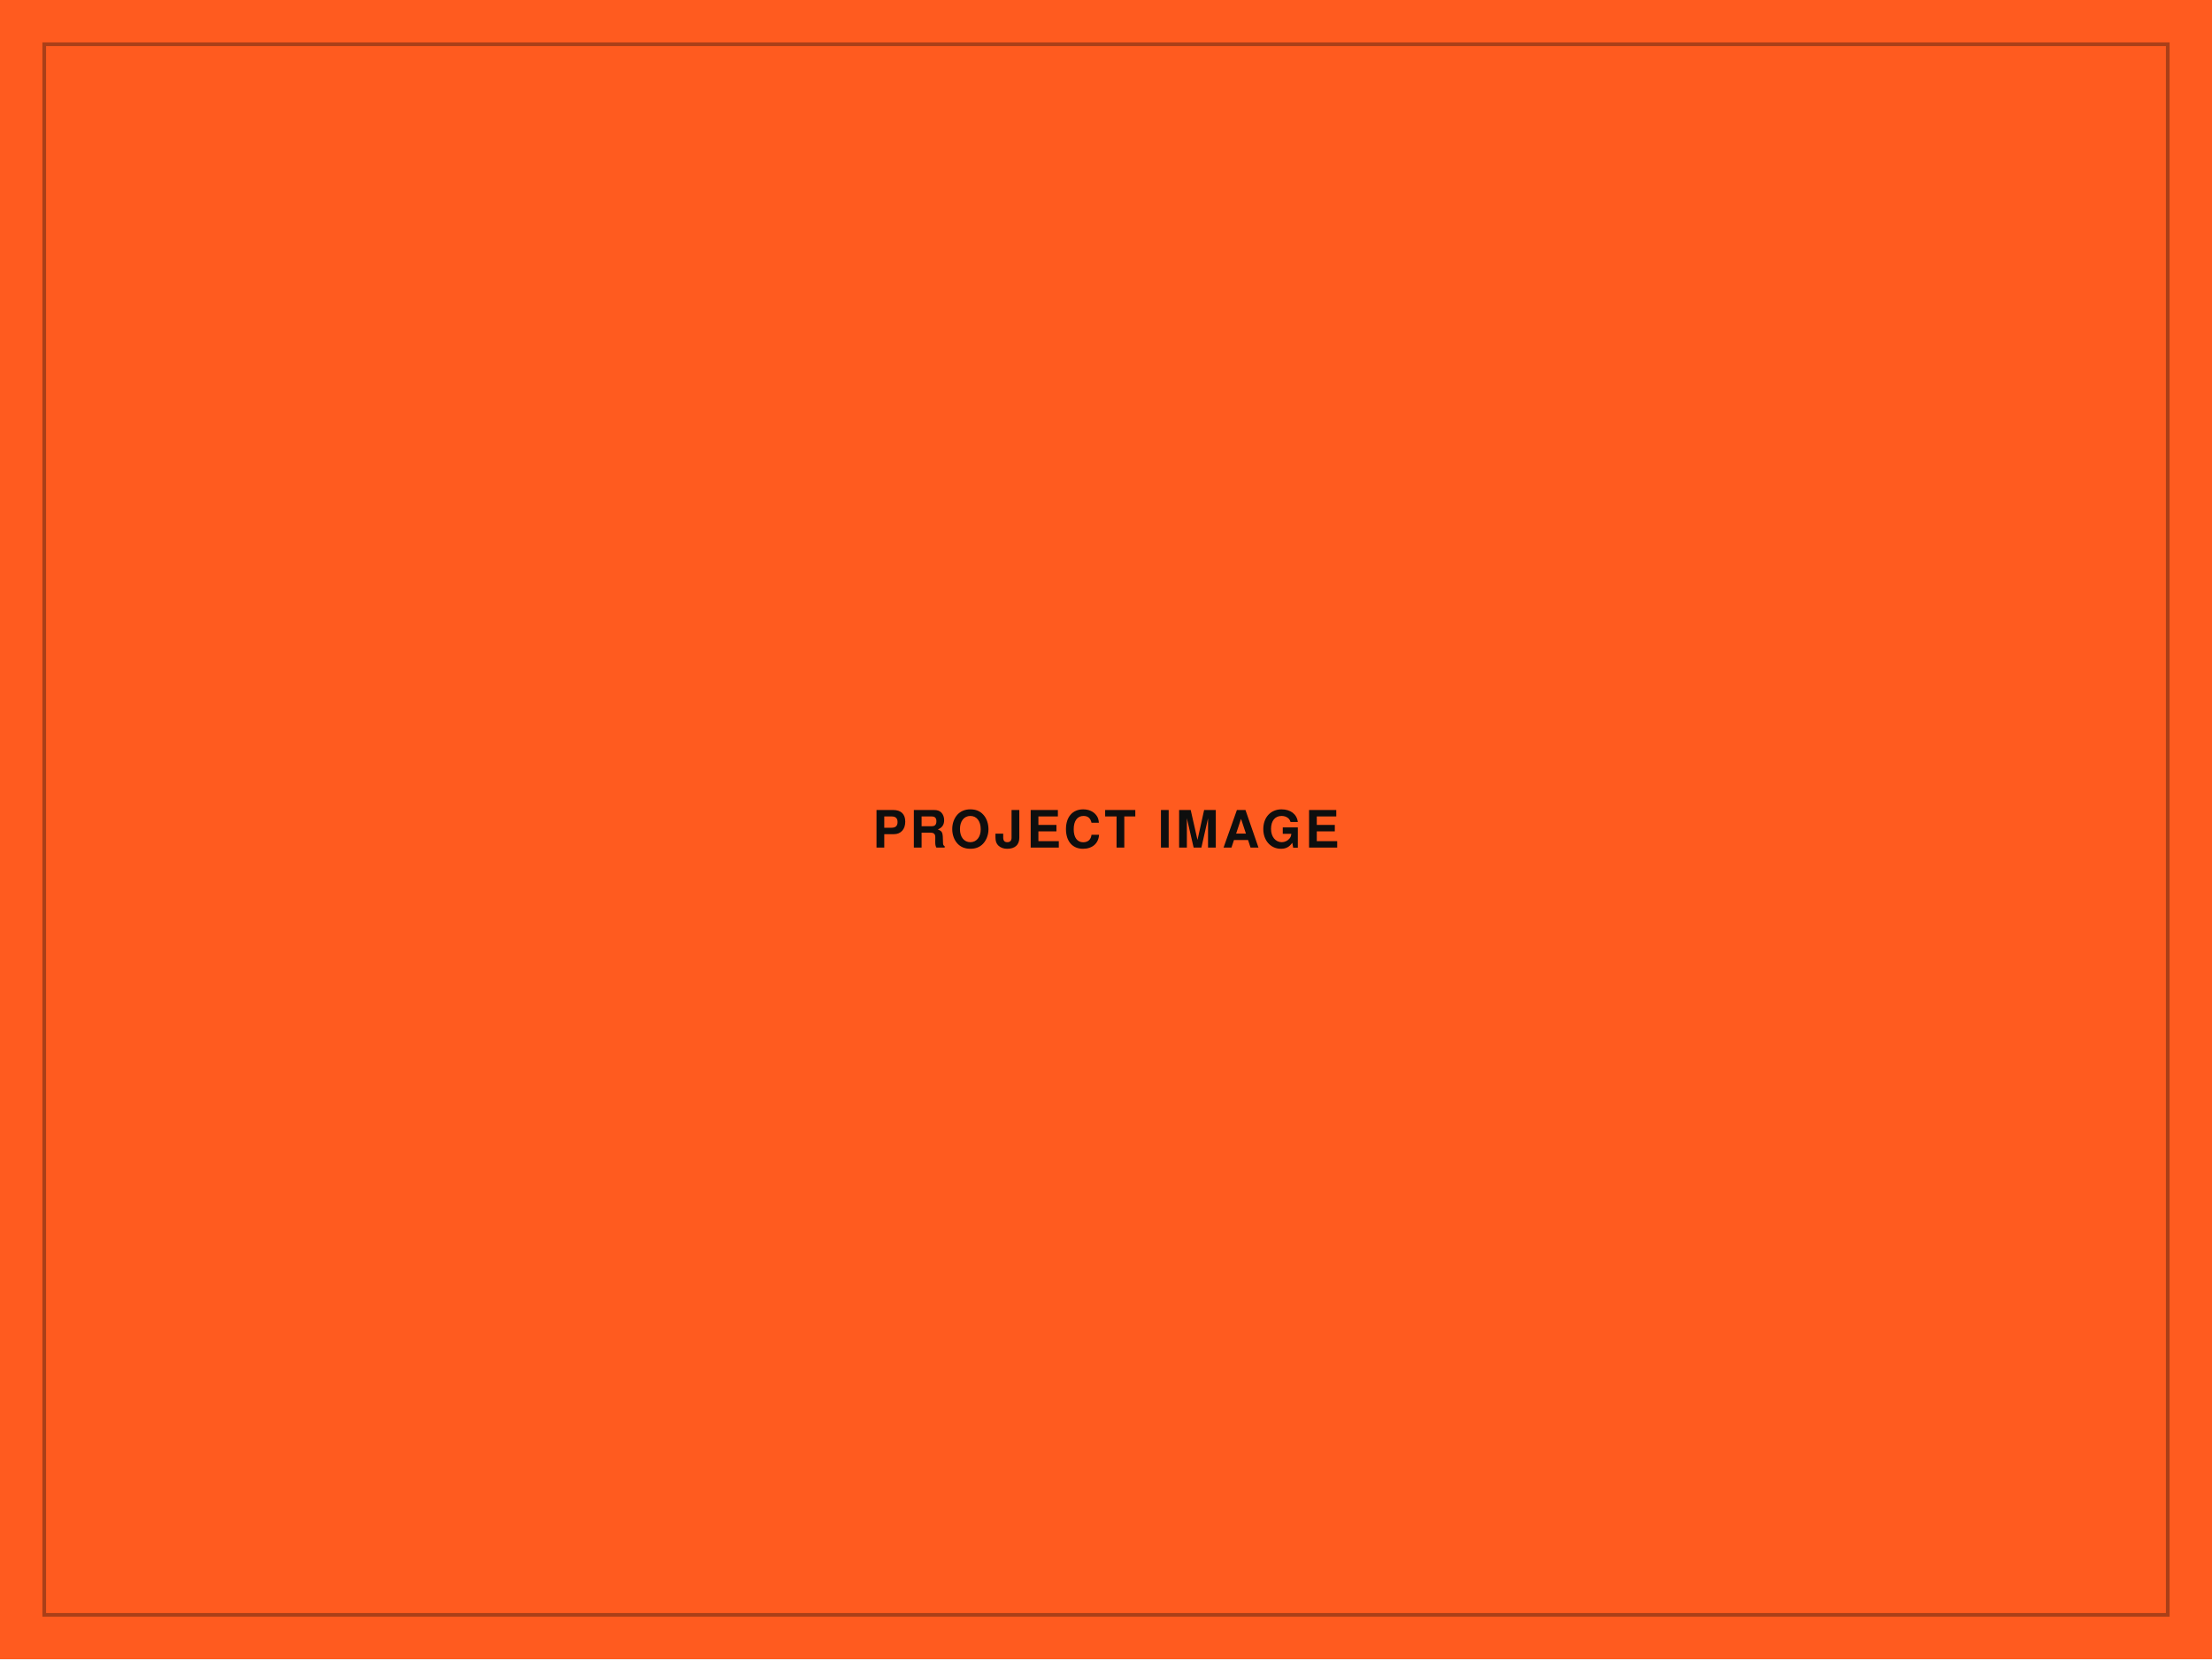
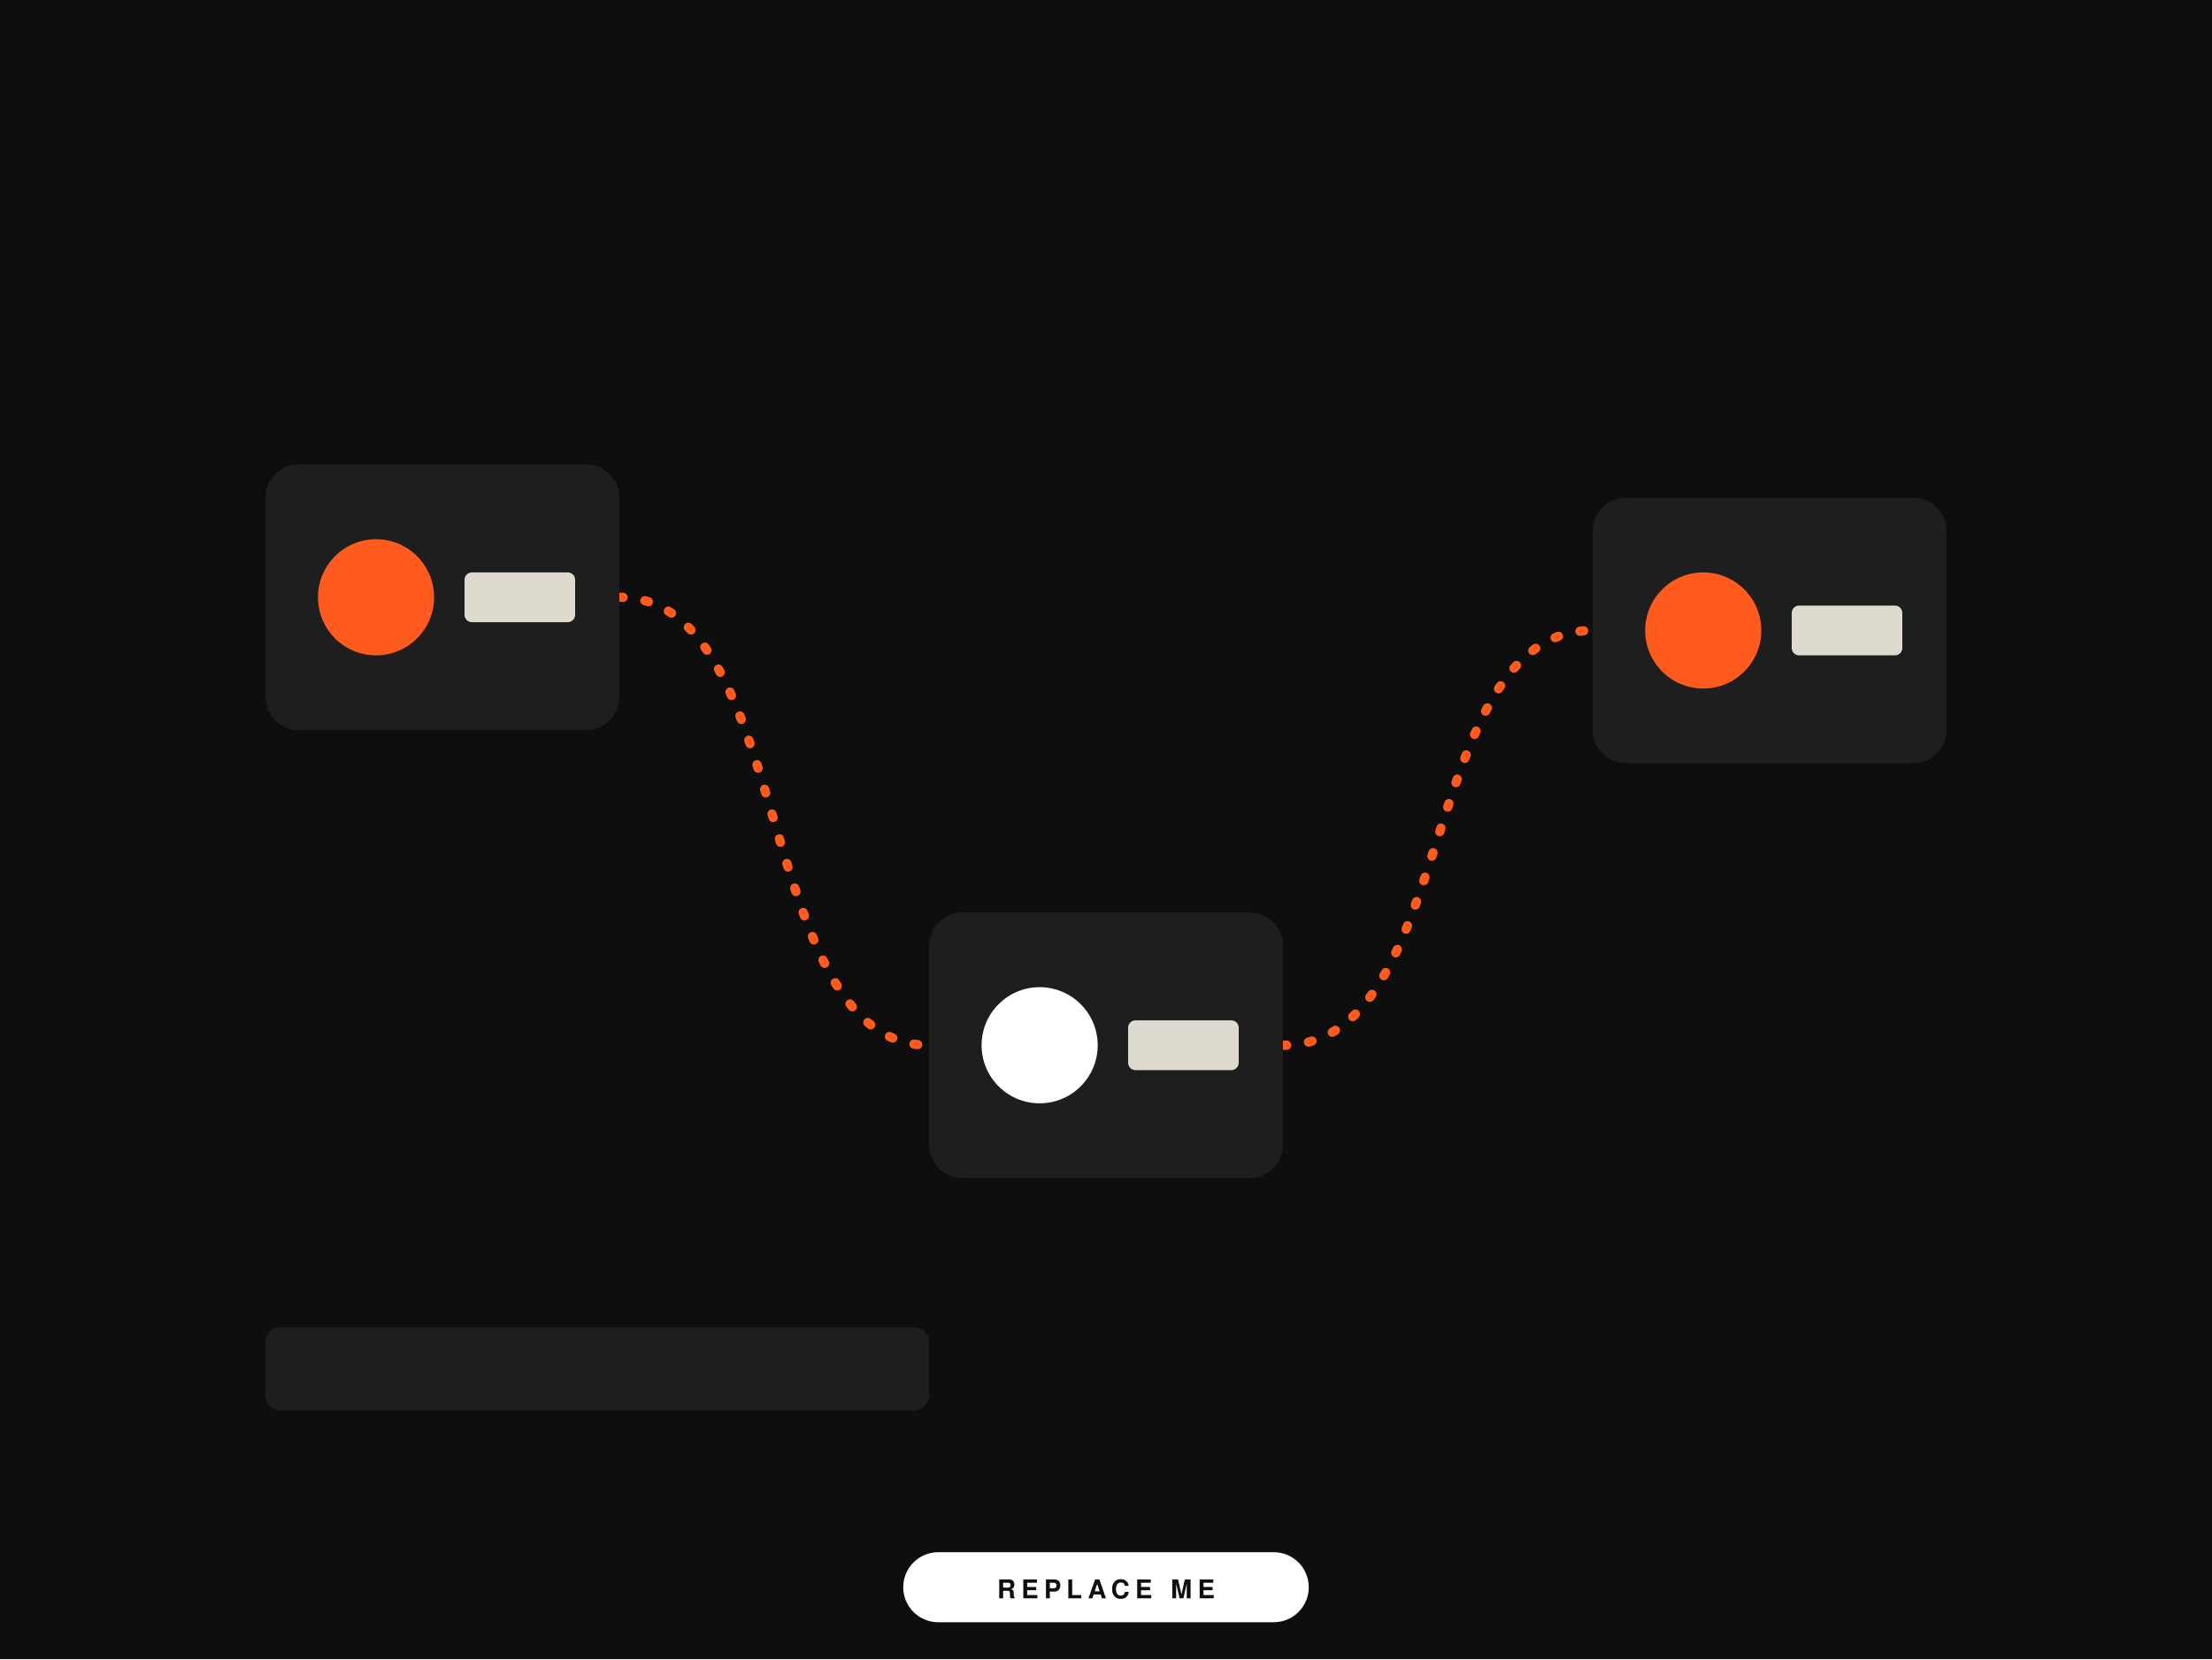
- <svg xmlns="http://www.w3.org/2000/svg" viewBox="0 0 1200 900" width="1200" height="900" role="img">
-   <rect width="1200" height="900" fill="#FF5B1F" />
-   <rect x="24" y="24" width="1152" height="852" fill="none" stroke="#0E0E0E" stroke-opacity="0.35" stroke-width="2" />
-   <text x="50%" y="50%" dominant-baseline="middle" text-anchor="middle" fill="#0E0E0E" font-family="Helvetica,Arial,sans-serif" font-size="28" font-weight="700" letter-spacing="2">PROJECT IMAGE</text>
+ <svg xmlns="http://www.w3.org/2000/svg" viewBox="0 0 1200 900" width="1200" height="900">
+   <rect width="1200" height="900" fill="#0E0E0E" />
+   <path d="M336.0 324.0 C 432.0 324.0, 408 567.0, 504.0 567.0 M696.0 567.0 C 792.0 567.0, 768.0 342.0, 864.0 342.0" stroke="#FF5B1F" stroke-width="5" fill="none" stroke-dasharray="2 12" stroke-linecap="round" />
+   <rect x="144.0" y="252" width="192.0" height="144.0" rx="18" fill="#1E1E1E" />
+   <circle cx="204.0" cy="324.0" r="31.5" fill="#FF5B1F" />
+   <rect x="252.0" y="310.5" width="60.0" height="27.0" rx="4" fill="#DEDACF" />
+   <rect x="504.0" y="495" width="192.0" height="144.0" rx="18" fill="#1E1E1E" />
+   <circle cx="564.0" cy="567.0" r="31.5" fill="#FFFFFF" />
+   <rect x="612.0" y="553.5" width="60.0" height="27.0" rx="4" fill="#DEDACF" />
+   <rect x="864.0" y="270.0" width="192.0" height="144.0" rx="18" fill="#1E1E1E" />
+   <circle cx="924.0" cy="342.0" r="31.5" fill="#FF5B1F" />
+   <rect x="972.0" y="328.5" width="60.0" height="27.0" rx="4" fill="#DEDACF" />
+   <rect x="144.0" y="720.0" width="360.0" height="45.0" rx="8" fill="#1E1E1E" />
+   <rect x="490.0" y="842" width="220" height="38" rx="19" fill="#FFFFFF" />
+   <text x="600.0" y="867" text-anchor="middle" fill="#0E0E0E" font-family="Helvetica,Arial,sans-serif" font-size="14" font-weight="700" letter-spacing="3">REPLACE ME</text>
</svg>
